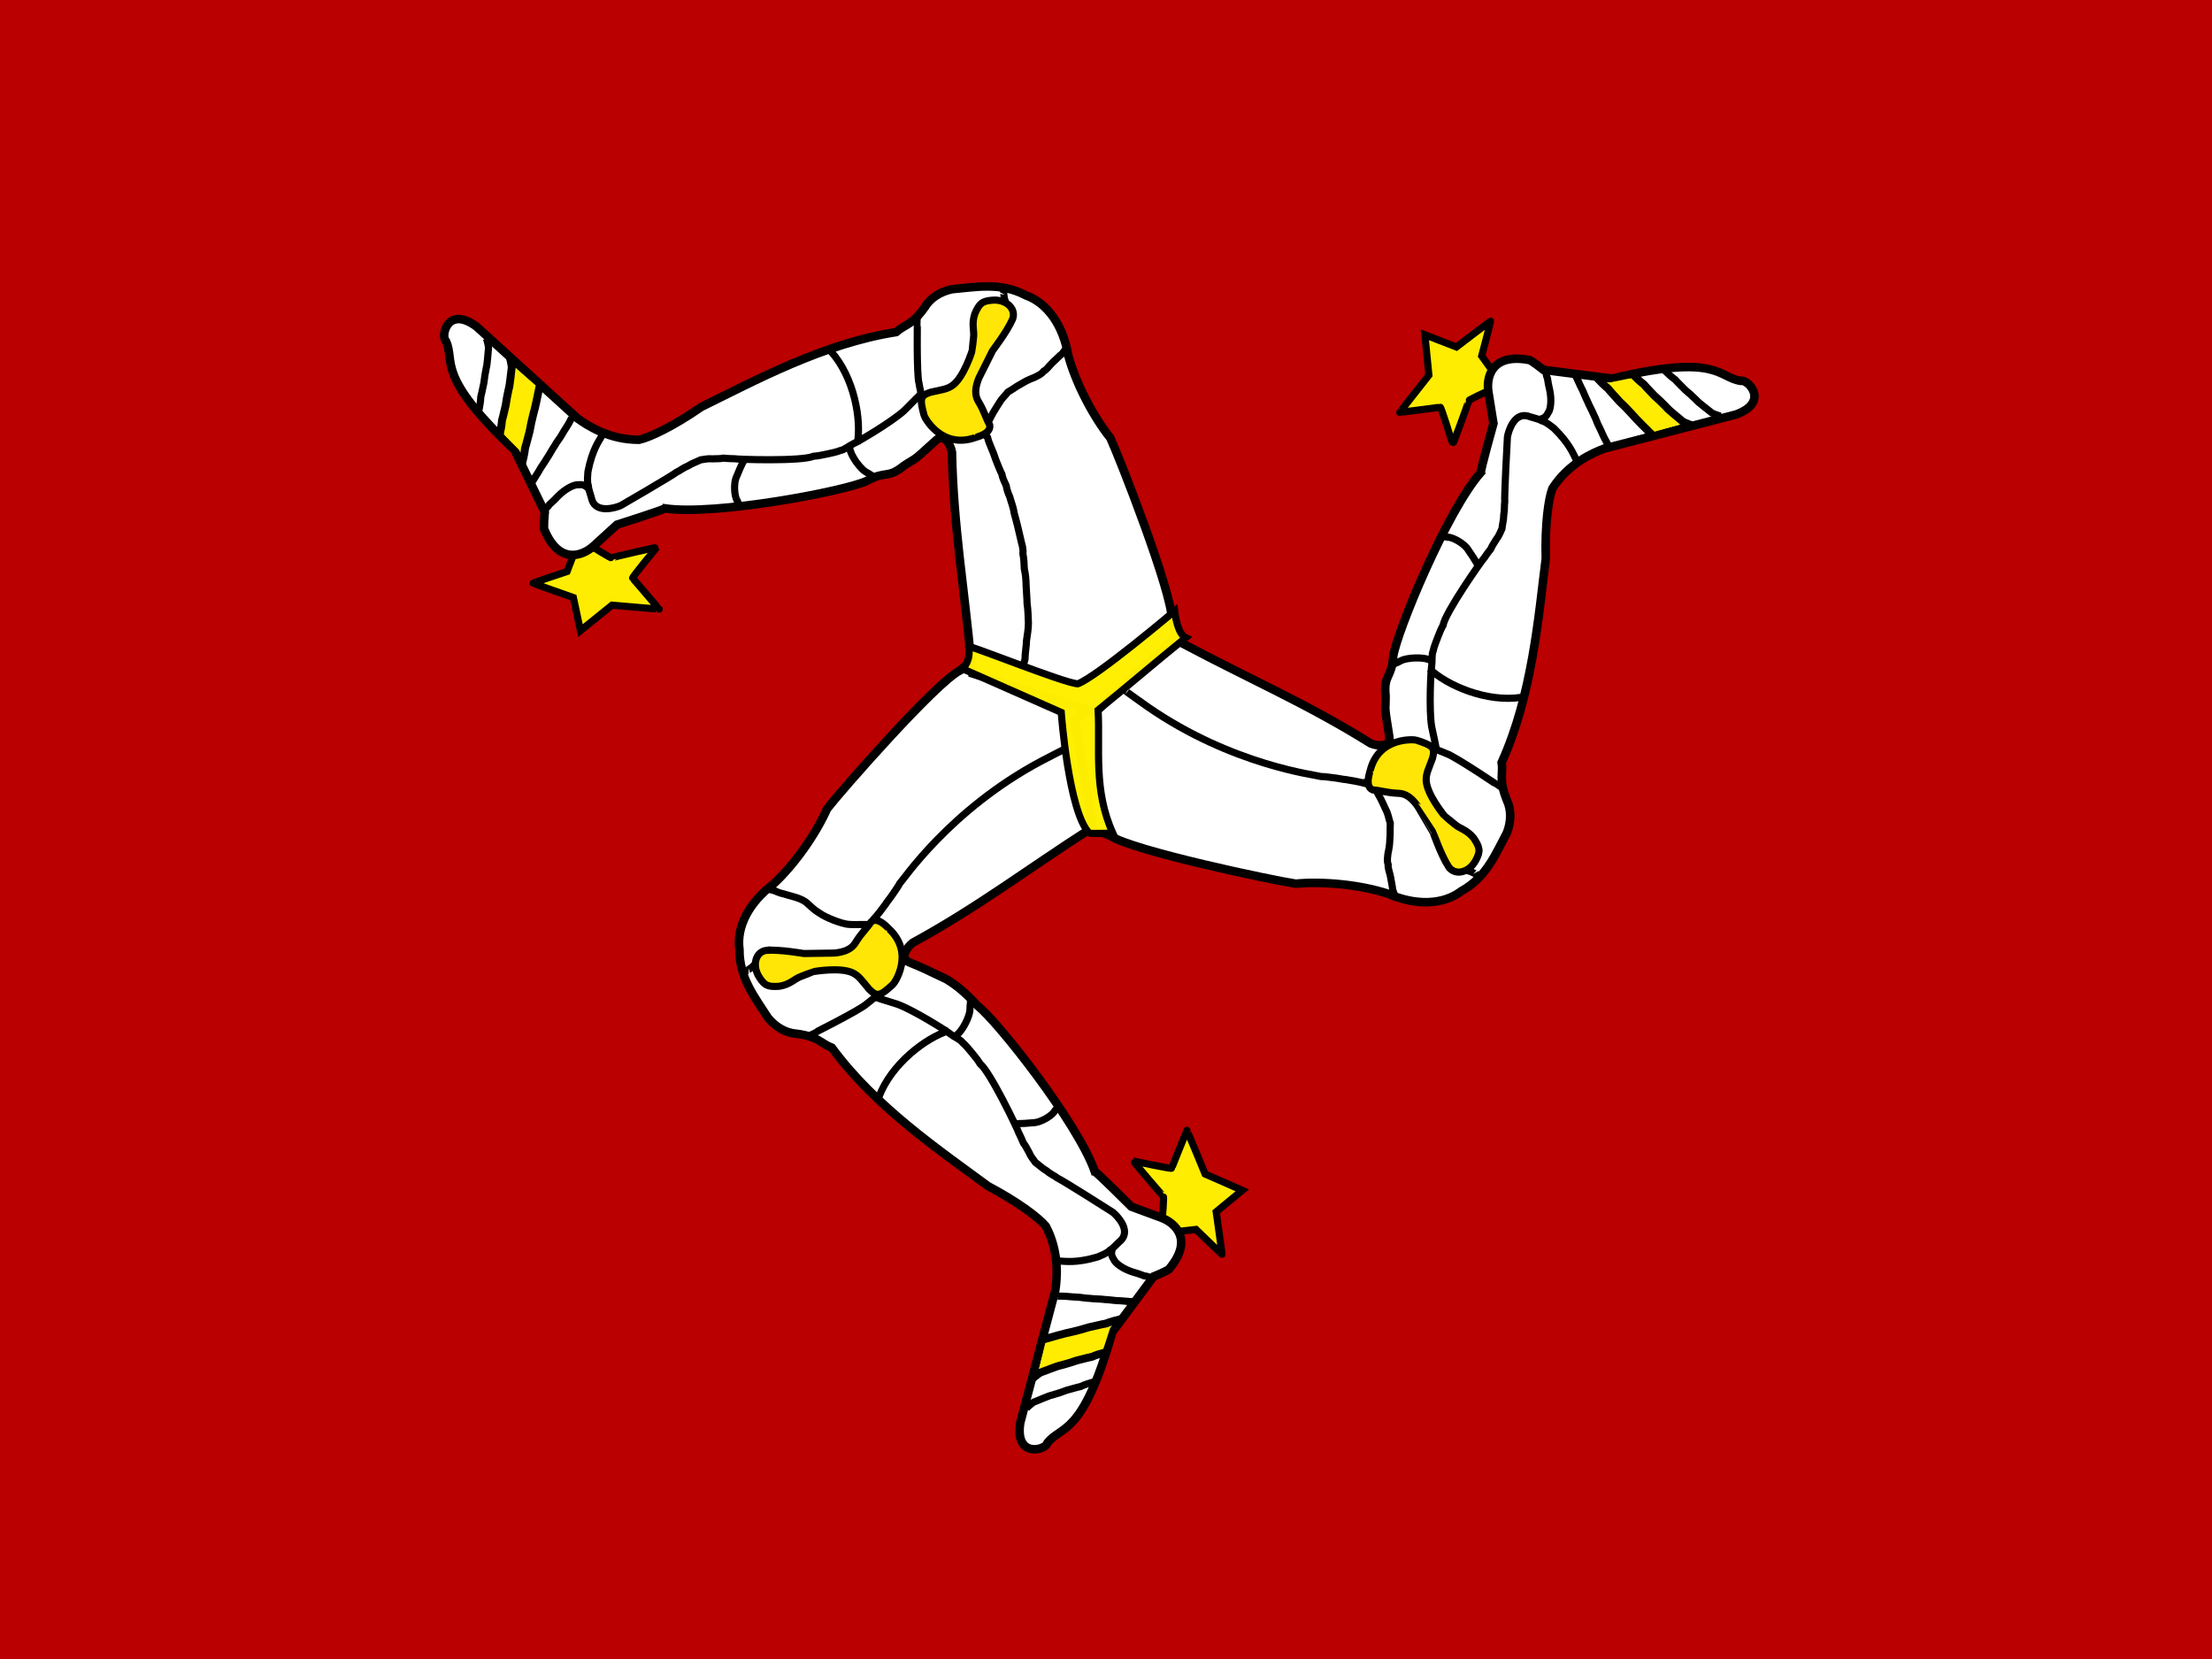
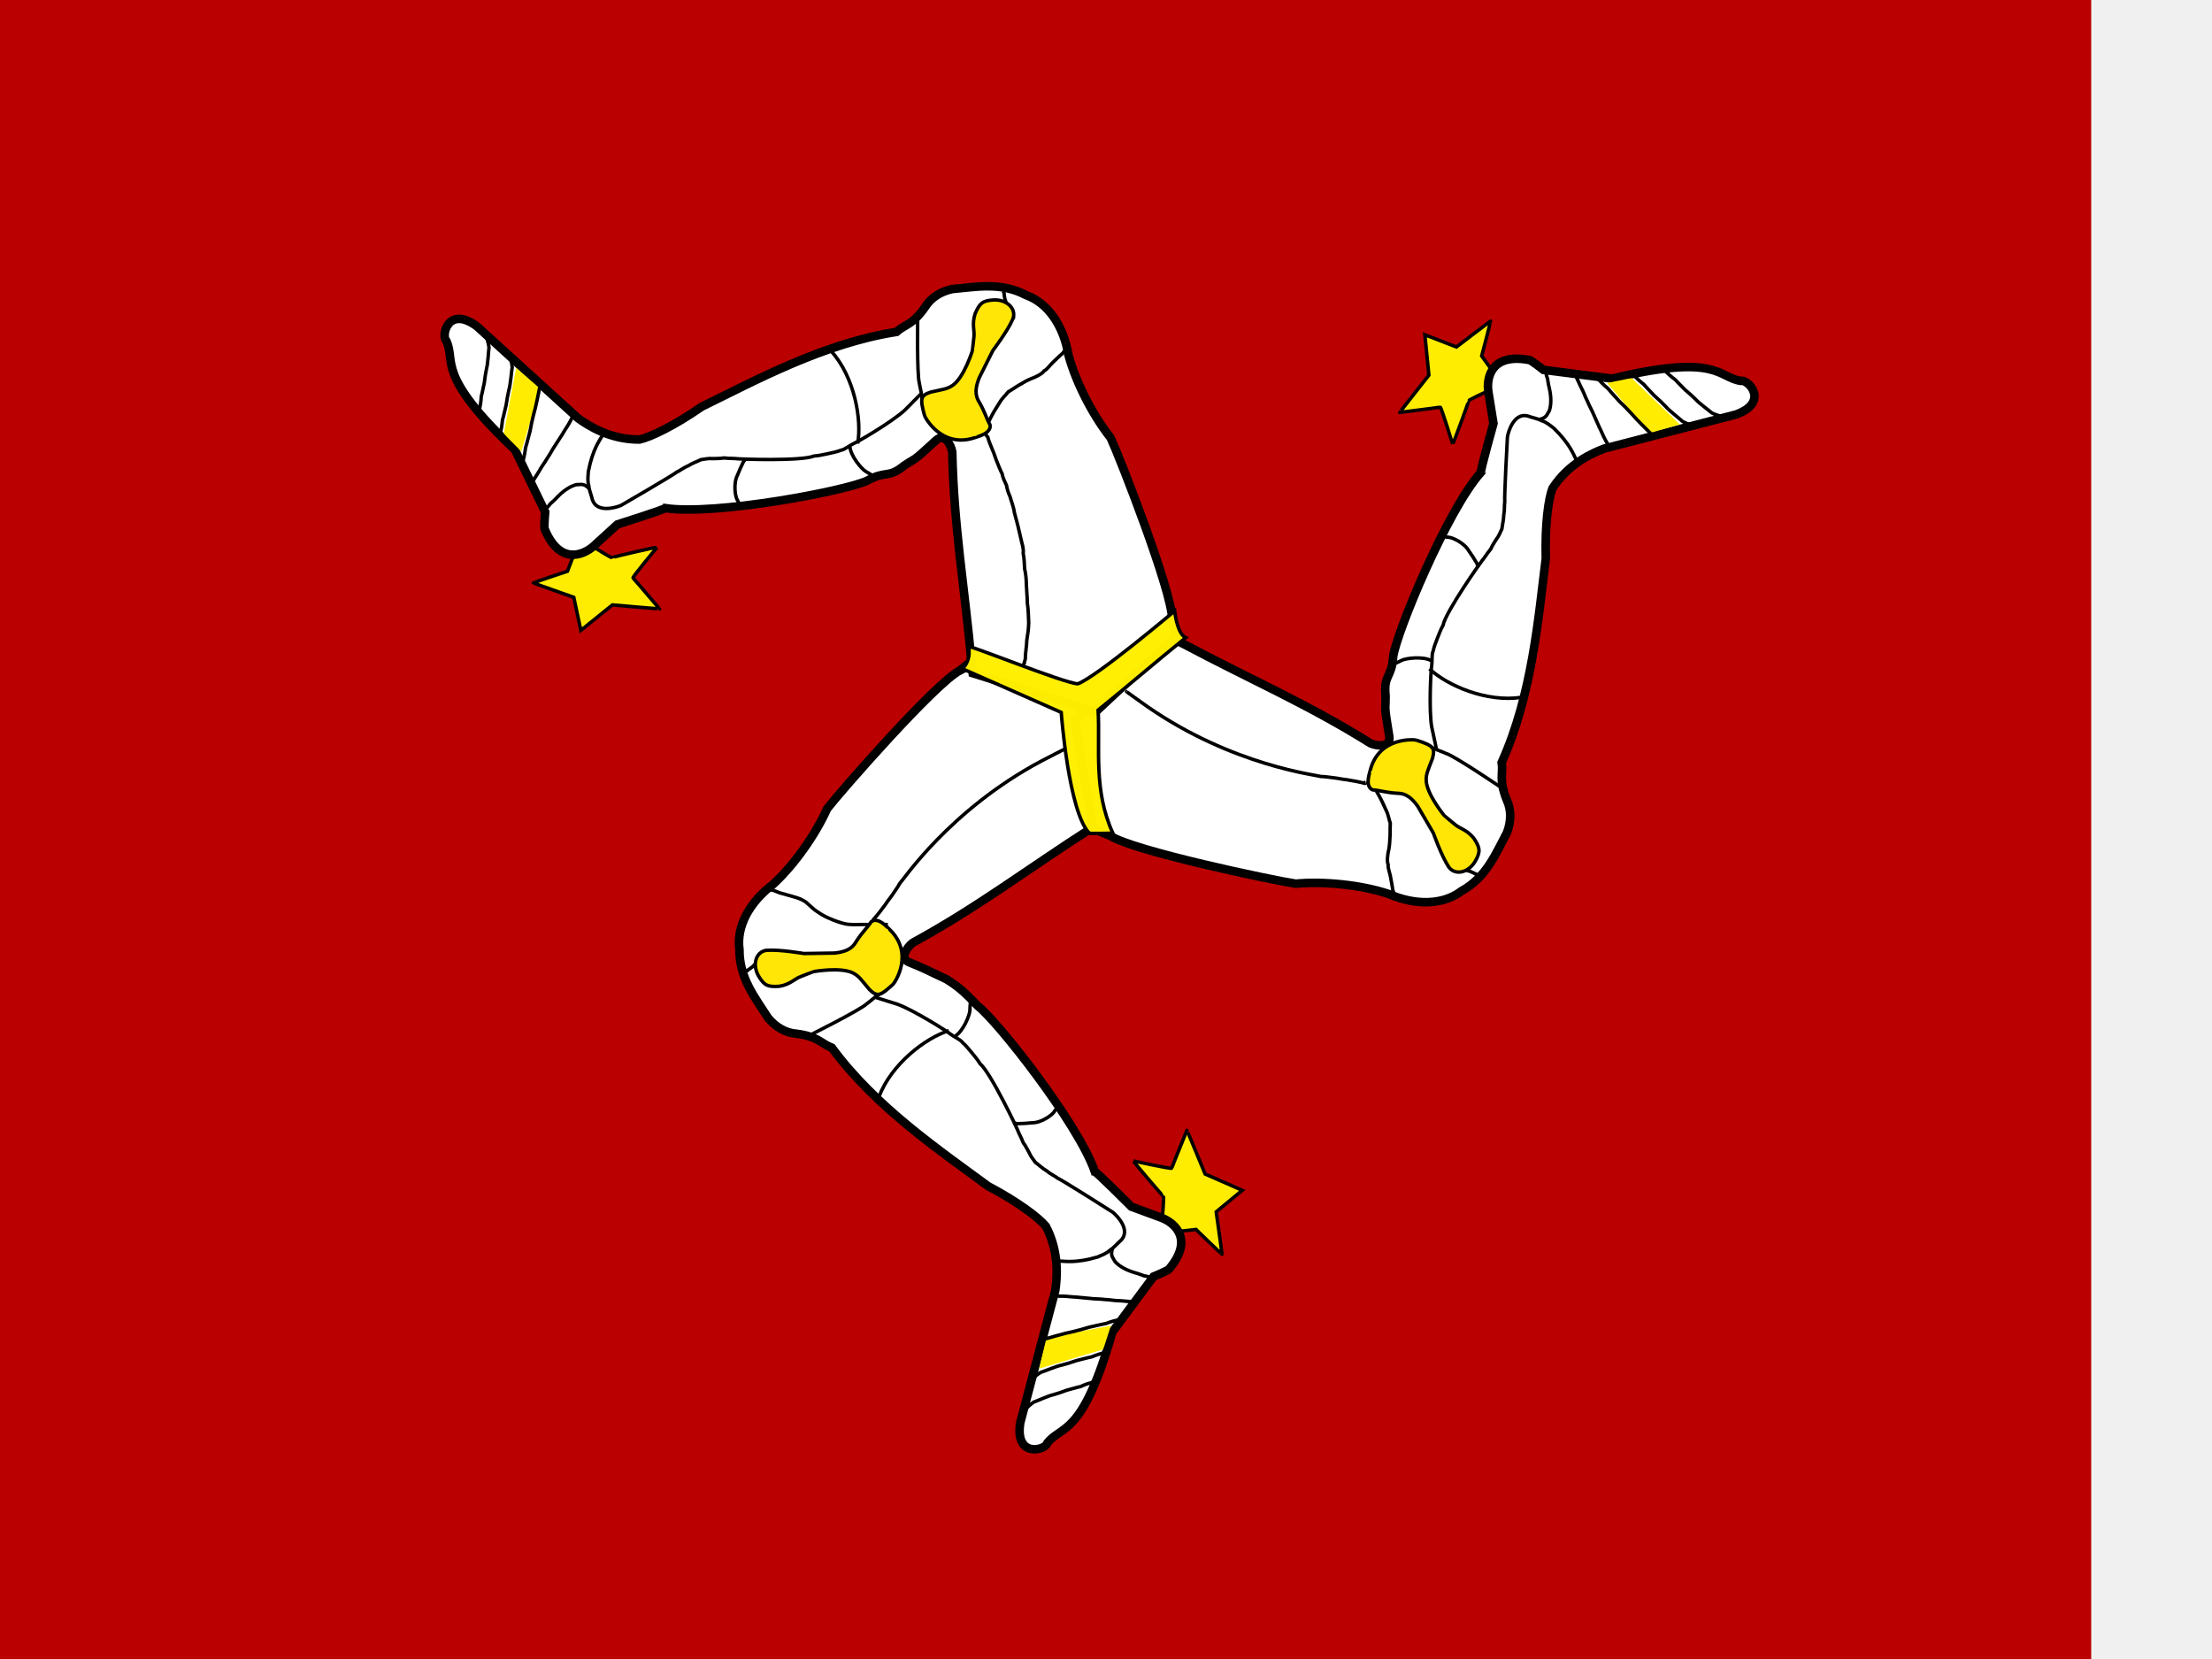
- <svg xmlns="http://www.w3.org/2000/svg" id="svg378" height="480" width="640" version="1" y="0" x="0">
-   <defs id="defs380">
-     <clipPath id="clipPath8588" clipPathUnits="userSpaceOnUse">
-       <rect id="rect8590" fill-opacity="0.67" height="512" width="682.67" y="0" x="-77.62" />
+ <svg xmlns="http://www.w3.org/2000/svg" height="480" width="640" version="1">
+   <defs>
+     <clipPath id="a">
+       <path fill-opacity=".67" d="M-77.62 0h682.67v512h-682.67z" />
    </clipPath>
  </defs>
-   <g id="flag" clip-path="url(#clipPath8588)" transform="matrix(.9375 0 0 .9375 72.769 0)">
-     <rect id="rect148" fill-rule="evenodd" transform="scale(-1)" height="512" width="731.43" y="-512" x="-629.43" stroke-width="1pt" fill="#ba0000" />
-     <path id="path747" d="m281.02 376.01c0.2-0.605 0.603-6.844 0.402-6.844s-9.459-10.867-9.257-10.867c0.202 0 11.874 2.617 11.874 2.213 0-0.402 4.629-11.471 4.629-11.672 0-0.2 5.635 13.484 5.635 13.484l11.471 5.032-8.051 6.641s1.812 12.881 1.812 13.083c0 0.2-8.051-7.649-8.051-7.649l-8.856 1.007s-1.207-4.025-1.609-4.427z" fill-rule="evenodd" fill-opacity=".988" stroke="#000" stroke-width="1.653pt" fill="#ffef00" />
-     <path id="path724" d="m218.66 206.89c-7.647 3.938-36.996 37.486-41.021 42.718-3.372 7.596-9.968 17.205-16.762 23.391-7.252 5.487-11.282 12.982-10.284 20.078-0.081 8.831 4.87 14.843 8.814 21.057 2.334 2.838 5.475 4.673 8.814 4.896 6.85 0.904 7.459 3.014 10.887 4.319 13.506 18.389 33.654 31.949 48.164 42.691 9.249 4.875 15.681 9.75 17.885 12.411 4.248 8.112 3.466 16.022 2.885 19.908-3.591 13.549-7.183 27.097-10.773 40.646-1.812 11.069 7.808 8.58 8.325 6.366 4.341-5.635 10.819-1.678 20.077-34.28 4.244-5.713 8.489-11.426 12.732-17.139 0 0 4.898-1.959 4.898-2.448 7.447-8.942 1.777-14.06-2.45-15.67-3.101-1.142-6.202-2.286-9.304-3.429 0 0-10.773-10.773-11.263-10.773-5.12-14.893-30.248-46.687-36.085-51.114-4.04-4.21-5.963-6.004-9.798-8.347-5.897-2.82-7.799-3.738-11.411-5.179-3.007-1.207-0.866-4.508 1.046-6.017 19.903-10.834 35.68-22.875 54.778-35.118 0.979-0.653 1.959-1.306 2.938-1.959-2.285-13.058-4.571-26.117-6.855-39.175-10.61-3.754-21.221-7.51-31.83-11.264-1.67 1.142-2.938 2.286-4.407 3.429z" fill-rule="evenodd" stroke="#000" stroke-width="2.636" fill="#fff" />
-     <path id="path745" d="m245.29 413.15c0.101-0.402 19.923-4.025 19.923-4.025s-2.314 7.346-2.415 7.346l-19.721 5.936 2.213-9.257z" fill-rule="evenodd" stroke-width="1pt" fill="#ffec00" />
-     <path id="path725" d="m193.64 338.51c3.824-10.163 14.438-18.21 21.568-20.431" stroke="#000" stroke-width="1.653pt" fill="none" />
-     <path id="path744" d="m244.58 413.32c1.28-0.36 6.961-2.018 8.616-2.276 1.766-0.413 3.523-0.876 5.221-1.423 1.959-0.4 3.186-0.769 5.221-1.139 1.594-0.608 3.169-1.025 4.873-1.423m-27.519 18.518c0.165-0.222 1.516-1.415 2.486-1.992 1.142-0.36 5.049-2.018 6.526-2.276 1.577-0.413 3.146-0.876 4.662-1.423 1.751-0.4 2.845-0.769 4.663-1.139 1.423-0.608 2.83-1.025 4.351-1.423" stroke="#000" stroke-width="1.828pt" fill="none" />
-     <path id="path726" d="m249.04 341.38h-0.284c0.891 0 0.344-0.074-0.855 1.423-0.426 1.151-4.08 3.7-6.831 3.7-1.327 0.142-3.367 0.284-4.696 0.284-0.379 0-0.901-0.284-1.281-0.284" stroke="#000" stroke-width="1.653pt" fill="none" />
-     <path id="path728" d="m248.76 400.02h0.284 1.137c1.476 0 2.957 0.263 4.27 0.284 1.423 0 2.847 0.403 4.27 0.403 1.437 0.203 3.167 0.137 4.653 0.349 1.666 0.056 3.004 0.385 4.738 0.385 1.399 0.053 2.152 0.286 3.701 0.286l-3.701-0.286c1.399 0.053 2.152 0.286 3.701 0.286" stroke="#000" stroke-width="1.653pt" fill="none" />
-     <path id="path727" d="m239.08 434.74c0.152-0.222 1.389-1.415 2.276-1.992 1.046-0.36 4.624-2.018 5.978-2.276 1.443-0.413 2.88-0.876 4.268-1.423 1.603-0.4 2.605-0.769 4.27-1.139 1.304-0.608 2.592-1.025 3.984-1.423" stroke="#000" stroke-width="1.653pt" fill="none" />
-     <path id="path729" d="m265.73 385.27c-0.805 2.337 0.238 2.924 0.67 3.933 0.75 0.977 2.666 2.466 5.693 3.415 1.167 0.314 2.065 0.622 3.415 1.139 0.894 0.083 1.334 0.306 1.992 0.569" stroke="#000" stroke-width="1.653pt" fill="none" />
-     <path id="path730" d="m153.13 299.55h0.284c-0.893 0-0.357 0.058 1.139-1.139 0.924-1.033 1.696-1.501 2.561-2.561" stroke="#000" stroke-width="1.653pt" fill="none" />
-     <path id="path731" d="m171.55 319.82c0.19 0 16.557-8.249 18.305-10.011 1.238-0.898 2.175-1.845 3.681-2.865 0.965-0.504 1.658-1.151 2.562-1.708 0.752-1.089 1.734-1.747 2.276-2.744 1.005-0.871 0.574-1.815 1.389-2.865 0.385-1.075 1.106-2.885 1.341-3.868" stroke="#000" stroke-width="1.653pt" fill="none" />
-     <path id="path733" d="m221.95 308c0.089 0.589-0.261 2.402-0.236 3.782-0.056 1.6-2.114 6.543-4.602 8.019" stroke="#000" stroke-width="1.653pt" fill="none" />
-     <path id="path734" d="m192.55 307.82c0.096 0 2.587 0.81 6.751 2.091 5.012 1.802 15.437 8.371 16.471 9.275 1.056 0.832 2.946 1.574 3.67 2.561 1.132 0.979 1.962 2.108 2.847 3.131 1.04 1.268 1.926 2.341 2.561 3.415 3.166 2.567 11.681 20.343 11.954 21.346 0.478 0.939 1.07 2.247 1.423 3.131 0.631 0.727 1.06 1.756 1.708 2.847 0.595 1.415 1.261 2.06 1.994 3.131 0.942 0.655 2.212 1.898 3.415 2.561 1.283 1.098 2.486 1.544 3.415 2.278 1.342 0.57 16.342 10.052 17.038 10.527 1.37 1.101 5.554 5.437 2.617 8.591-1.246 1.066-2.369 2.478-3.433 3.081-1.084 1.086-2.594 1.572-3.84 2.134-6.758 1.997-10.2 1.281-11.529 1.281h-1.423" stroke="#000" stroke-width="1.653pt" fill="none" />
-     <path id="path735" d="m159.42 274.29c1.921 0.752 1.146 0.197 2.875 0.984 1.162 0.509 1.927 0.522 3.07 0.939 1.212 0.388 4.597 0.998 6.224 2.632 1.194 1.078 2.104 1.989 3.415 2.776 1.551 1.07 2.67 1.546 4.592 2.347 1.622 0.607 3.435 1.28 5.075 1.337 1.704 0.099 2.113 0.015 3.748 0.015h3.986-3.986 3.986" stroke="#000" stroke-width="1.653pt" fill="none" />
-     <path id="path738" d="m158.96 293.28c4.268-0.284 11.383 0.997 11.525 0.997 0.002 0 9.393-0.142 9.393-0.142 4.934-0.476 6.024-2.372 6.831-3.701 1.85-2.845 3.131-3.842 4.554-5.976 2.276-1.708 5.409 2.276 5.551 2.276 7.968 7.543 1.564 16.792 1.137 17.076-3.984 3.653-4.839 3.89-7.257 1.565-2.42-2.847-3.131-4.126-5.123-5.123-3.842-1.85-11.811-0.426-11.955-0.426-0.142 0-4.126 1.565-4.126 1.565-1.946 0.711-3.179 2.42-6.546 2.987-3.415 0.238-4.554-0.094-6.262-2.845-2.276-3.558-1.139-7.827 2.278-8.254z" fill-rule="evenodd" stroke="#000" stroke-width="1.653pt" fill="#ffe606" />
-     <path id="path770" d="m381.8 120.66c-0.625 0.122-6.261 2.828-6.162 3.004 0.099 0.176-4.837 13.571-4.936 13.395-0.099-0.176-3.538-11.633-3.89-11.435-0.35 0.197-12.267 1.587-12.443 1.686-0.174 0.098 8.992-11.521 8.992-11.521l-1.235-12.465 9.734 3.763s10.34-7.892 10.516-7.991c0.174-0.098-2.722 10.766-2.722 10.766l5.218 7.226s-2.917 3.025-3.071 3.572z" fill-rule="evenodd" fill-opacity=".988" stroke="#000" stroke-width="1.653pt" fill="#ffef00" />
-     <path id="path771" d="m264.93 257.9c7.18 4.736 50.806 13.878 57.34 14.822 8.274-0.783 19.883 0.257 28.605 3.148 8.337 3.633 16.845 3.472 22.542-0.876 7.737-4.257 10.552-11.519 14.035-18.003 1.33-3.426 1.39-7.063-0.052-10.083-2.569-6.415-1.029-7.979-1.571-11.607 9.41-20.785 11.356-44.993 13.608-62.906-0.283-10.451 0.814-18.447 2.054-21.672 4.989-7.679 12.267-10.874 15.94-12.271 13.57-3.51 27.14-7.019 40.71-10.529 10.537-3.845 3.652-11.01 1.469-10.377-7.04-1.022-6.765-8.609-39.72-0.7-7.06-0.899-14.12-1.8-21.18-2.699 0 0-4.108-3.309-4.535-3.07-11.444-2.109-13.126 5.341-12.458 9.815 0.524 3.263 1.047 6.527 1.571 9.79 0 0-4.111 14.671-3.871 15.097-10.473 11.761-26.062 49.529-27.06 56.786-0.473 6.82-3.048 5.588-2.357 12.217 0.026 5.18-0.577 1.946 1.153 12.618 0.422 3.212-3.505 2.964-5.758 2.037-19.198-12.039-37.426-19.891-57.458-30.538-1.049-0.533-2.098-1.067-3.147-1.601-10.262 8.391-20.526 16.784-30.788 25.175 1.927 11.088 3.854 22.178 5.781 33.266 1.814 0.896 3.433 1.44 5.148 2.161z" fill-rule="evenodd" stroke="#000" stroke-width="2.636" fill="#fff" />
-     <path id="path772" d="m431.67 133.6c-0.4 0.109-13.273-15.394-13.273-15.394s7.538-1.583 7.587-1.495l14.84 14.281-9.154 2.607z" fill-rule="evenodd" stroke-width="1pt" fill="#ffec00" />
-     <path id="path773" d="m391.93 215.21c-10.733 1.648-22.949-3.661-28.379-8.787" stroke="#000" stroke-width="1.653pt" fill="none" />
-     <path id="path774" d="m432.18 134.14c-0.941-0.939-5.171-5.079-6.207-6.395-1.226-1.336-2.49-2.641-3.799-3.853-1.309-1.512-2.231-2.4-3.551-3.992-1.311-1.091-2.446-2.26-3.629-3.55m29.628 14.912c-0.274-0.035-1.976-0.628-2.955-1.191-0.874-0.819-4.234-3.412-5.183-4.573-1.133-1.172-2.305-2.313-3.525-3.366-1.207-1.33-2.064-2.103-3.278-3.507-1.228-0.943-2.28-1.965-3.373-3.095" stroke="#000" stroke-width="1.828pt" fill="none" />
-     <path id="path775" d="m367.28 165.51c0.047 0.084 0.093 0.166 0.139 0.248-0.437-0.777-0.233-0.263 1.659 0.047 1.212-0.192 5.224 1.743 6.572 4.141 0.774 1.087 1.898 2.796 2.55 3.954 0.186 0.33 0.194 0.925 0.38 1.256" stroke="#000" stroke-width="1.653pt" fill="none" />
-     <path id="path776" d="m418.53 137.02c-0.046-0.082-0.092-0.164-0.139-0.248 0.186 0.331-0.372-0.661-0.557-0.991-0.723-1.287-1.22-2.707-1.845-3.861-0.698-1.241-1.044-2.679-1.741-3.92-0.527-1.352-1.433-2.828-1.977-4.227-0.768-1.48-1.136-2.807-1.986-4.319-0.639-1.245-0.806-2.016-1.565-3.366l1.565 3.366c-0.639-1.245-0.806-2.016-1.565-3.366" stroke="#000" stroke-width="1.653pt" fill="none" />
-     <path id="path777" d="m453.54 128.44c-0.268-0.024-1.914-0.517-2.852-1.008-0.827-0.736-4.025-3.041-4.914-4.095-1.067-1.055-2.175-2.081-3.333-3.023-1.135-1.202-1.947-1.894-3.086-3.164-1.169-0.839-2.164-1.757-3.193-2.775" stroke="#000" stroke-width="1.653pt" fill="none" />
-     <path id="path778" d="m397.35 129.45c2.432-0.444 2.432-1.641 3.1-2.511 0.484-1.133 0.843-3.533 0.187-6.636-0.298-1.171-0.47-2.104-0.681-3.535-0.366-0.82-0.387-1.313-0.481-2.015" stroke="#000" stroke-width="1.653pt" fill="none" />
-     <path id="path779" d="m377.82 269.62c-0.046-0.082-0.093-0.166-0.139-0.248 0.437 0.778 0.225 0.283-1.551-0.435-1.353-0.299-2.14-0.743-3.487-0.977" stroke="#000" stroke-width="1.653pt" fill="none" />
-     <path id="path780" d="m386.46 243.62c-0.093-0.166-15.305-10.39-17.697-11.049-1.389-0.639-2.674-0.992-4.301-1.805-0.913-0.594-1.815-0.881-2.744-1.397-1.318-0.122-2.373-0.655-3.508-0.639-1.252-0.449-1.863 0.39-3.178 0.194-1.125 0.191-3.057 0.45-4.029 0.727" stroke="#000" stroke-width="1.653pt" fill="none" />
-     <path id="path781" d="m351.46 205.48c0.469-0.366 2.222-0.949 3.413-1.648 1.422-0.735 6.739-1.364 9.246 0.082" stroke="#000" stroke-width="1.653pt" fill="none" />
-     <path id="path782" d="m365.71 231.2c-0.047-0.084-0.562-2.652-1.486-6.91-0.886-5.252-0.268-17.558 0.013-18.904 0.207-1.328-0.072-3.339 0.433-4.454 0.298-1.467 0.876-2.743 1.334-4.016 0.596-1.528 1.097-2.826 1.722-3.906 0.686-4.018 12.008-20.152 12.749-20.881 0.584-0.877 1.434-2.033 2.032-2.775 0.325-0.907 1.011-1.784 1.644-2.884 0.942-1.212 1.177-2.109 1.752-3.272 0.109-1.142 0.57-2.858 0.558-4.232 0.328-1.656 0.127-2.924 0.312-4.093-0.161-1.45 0.753-19.172 0.826-20.011 0.288-1.734 2.017-7.506 6.206-6.491 1.54 0.564 3.321 0.85 4.369 1.483 1.478 0.413 2.642 1.49 3.742 2.301 5.053 4.912 6.115 8.263 6.767 9.421 0.233 0.414 0.465 0.827 0.698 1.241" stroke="#000" stroke-width="1.653pt" fill="none" />
-     <path id="path783" d="m352.64 275.94c-0.046-0.082-0.093-0.166-0.139-0.248 0.377 0.67 0.168 0.336-0.31-1.132-0.126-1.262-0.515-2.97-0.712-4.17-0.255-1.247-0.839-2.667-0.681-3.535-0.446-1.266-0.166-2.312-0.046-3.566 0.355-1.569 0.515-2.704 0.558-4.232 0.172-1.876 0.034-3.205 0.141-4.978-0.494-1.459-0.595-2.681-1.348-4.139-0.67-1.395-1.183-2.684-1.984-4.109l-1.953-3.474 1.953 3.474-1.953-3.474" stroke="#000" stroke-width="1.653pt" fill="none" />
-     <path id="path785" d="m369.5 267.6c-2.34-3.581-4.71-10.411-4.779-10.535-0.001-0.001-4.727-8.118-4.727-8.118-2.833-4.068-5.02-4.088-6.574-4.14-3.386-0.218-4.883-0.846-7.441-1.041-2.604-1.147-0.667-5.83-0.736-5.954 2.67-10.642 13.871-9.593 14.328-9.36 5.137 1.682 5.762 2.311 4.921 5.559-1.295 3.505-2.062 4.751-1.955 6.976 0.27 4.255 5.417 10.505 5.487 10.63 0.07 0.124 3.387 2.829 3.387 2.829 1.573 1.348 3.667 1.585 5.812 4.242 1.881 2.86 2.15 4.016 0.589 6.853-1.985 3.728-6.265 4.829-8.311 2.059z" fill-rule="evenodd" stroke="#000" stroke-width="1.653pt" fill="#ffe606" />
-     <g id="g786" transform="matrix(-.76172 1.4671 -1.4671 -.76172 616.55 -10.755)">
-       <path id="path787" d="m238.86 224.5c0.121-0.366 0.365-4.14 0.243-4.14s-5.722-6.574-5.6-6.574 7.183 1.583 7.183 1.339c0-0.243 2.8-6.939 2.8-7.061 0-0.121 3.409 8.157 3.409 8.157l6.939 3.044-4.87 4.017s1.096 7.792 1.096 7.914c0 0.121-4.87-4.627-4.87-4.627l-5.357 0.609s-0.73-2.435-0.973-2.678z" fill-rule="evenodd" fill-opacity=".988" stroke="#000" stroke-width="1pt" fill="#ffef00" />
-       <path id="path788" d="m201.14 122.2c-4.626 2.382-22.38 22.676-24.815 25.841-2.04 4.595-6.03 10.408-10.14 14.15-4.387 3.319-6.825 7.853-6.221 12.146-0.049 5.342 2.946 8.979 5.332 12.738 1.412 1.717 3.312 2.827 5.332 2.962 4.144 0.547 4.512 1.823 6.586 2.613 8.17 11.124 20.358 19.327 29.136 25.825 5.595 2.949 9.486 5.898 10.819 7.508 2.57 4.907 2.097 9.692 1.745 12.043-2.172 8.196-4.345 16.392-6.517 24.588-1.096 6.696 4.723 5.19 5.036 3.851 2.626-3.409 6.545-1.015 12.145-20.737 2.567-3.456 5.135-6.912 7.702-10.368 0 0 2.963-1.185 2.963-1.481 4.505-5.409 1.075-8.505-1.482-9.479-1.876-0.691-3.752-1.383-5.628-2.074 0 0-6.517-6.517-6.813-6.517-3.097-9.009-18.39-28.426-21.921-31.104-3.456-2.271-2.043-3.264-5.743-4.865-2.739-1.522-0.855-0.881-6.995-3.133-1.819-0.73-0.524-2.727 0.633-3.64 12.04-6.554 21.584-13.838 33.137-21.244 0.592-0.395 1.185-0.79 1.777-1.185-1.382-7.899-2.765-15.799-4.147-23.698-6.418-2.271-12.837-4.543-19.255-6.814-1.01 0.691-1.777 1.383-2.666 2.074z" fill-rule="evenodd" stroke="#000" stroke-width="1.595" fill="#fff" />
-       <path id="path789" d="m217.25 246.97c0.061-0.243 12.052-2.435 12.052-2.435s-1.4 4.444-1.461 4.444l-11.93 3.591 1.339-5.6z" fill-rule="evenodd" stroke-width="1pt" fill="#ffec00" />
-       <path id="path790" d="m186 201.82c2.313-6.148 8.734-11.016 13.047-12.359" stroke="#000" stroke-width="1pt" fill="none" />
-       <path id="path791" d="m216.82 247.07c0.774-0.218 4.211-1.221 5.212-1.377 1.068-0.25 2.131-0.53 3.158-0.861 1.185-0.242 1.927-0.465 3.158-0.689 0.964-0.368 1.917-0.62 2.948-0.861m-16.647 11.202c0.1-0.134 0.917-0.856 1.504-1.205 0.691-0.218 3.054-1.221 3.948-1.377 0.954-0.25 1.903-0.53 2.82-0.861 1.059-0.242 1.721-0.465 2.821-0.689 0.861-0.368 1.712-0.62 2.632-0.861" stroke="#000" stroke-width="1.106pt" fill="none" />
-       <path id="path792" d="m219.52 203.56h-0.172c0.539 0 0.208-0.045-0.517 0.861-0.258 0.696-2.468 2.238-4.132 2.238-0.803 0.086-2.037 0.172-2.841 0.172-0.229 0-0.545-0.172-0.775-0.172" stroke="#000" stroke-width="1pt" fill="none" />
-       <path id="path793" d="m219.35 239.02h0.172 0.688c0.893 0 1.789 0.159 2.583 0.172 0.861 0 1.722 0.244 2.583 0.244 0.869 0.123 1.916 0.083 2.815 0.211 1.008 0.034 1.817 0.233 2.866 0.233 0.846 0.032 1.302 0.173 2.239 0.173l-2.239-0.173c0.846 0.032 1.302 0.173 2.239 0.173" stroke="#000" stroke-width="1pt" fill="none" />
-       <path id="path794" d="m213.49 260.03c0.092-0.134 0.84-0.856 1.377-1.205 0.633-0.218 2.797-1.221 3.616-1.377 0.873-0.25 1.742-0.53 2.582-0.861 0.97-0.242 1.576-0.465 2.583-0.689 0.789-0.368 1.568-0.62 2.41-0.861" stroke="#000" stroke-width="1pt" fill="none" />
-       <path id="path795" d="m229.62 230.1c-0.487 1.414 0.144 1.769 0.405 2.379 0.454 0.591 1.613 1.492 3.444 2.066 0.706 0.19 1.249 0.376 2.066 0.689 0.541 0.05 0.807 0.185 1.205 0.344" stroke="#000" stroke-width="1pt" fill="none" />
-       <path id="path796" d="m161.5 178.25h0.172c-0.54 0-0.216 0.035 0.689-0.689 0.559-0.625 1.026-0.908 1.549-1.549" stroke="#000" stroke-width="1pt" fill="none" />
-       <path id="path797" d="m172.64 190.51c0.115 0 10.016-4.99 11.073-6.056 0.749-0.543 1.316-1.116 2.227-1.733 0.584-0.305 1.003-0.696 1.55-1.033 0.455-0.659 1.049-1.057 1.377-1.66 0.608-0.527 0.347-1.098 0.84-1.733 0.233-0.65 0.669-1.745 0.811-2.34" stroke="#000" stroke-width="1pt" fill="none" />
-       <path id="path798" d="m203.13 183.36c0.054 0.356-0.158 1.453-0.143 2.288-0.034 0.968-1.279 3.958-2.784 4.851" stroke="#000" stroke-width="1pt" fill="none" />
-       <path id="path799" d="m185.34 183.25c0.058 0 1.565 0.49 4.084 1.265 3.032 1.09 9.338 5.064 9.964 5.611 0.639 0.503 1.782 0.952 2.22 1.549 0.685 0.592 1.187 1.275 1.722 1.894 0.629 0.767 1.165 1.416 1.549 2.066 1.915 1.553 7.066 12.306 7.231 12.913 0.289 0.568 0.647 1.359 0.861 1.894 0.382 0.44 0.641 1.062 1.033 1.722 0.36 0.856 0.763 1.246 1.206 1.894 0.57 0.396 1.338 1.148 2.066 1.549 0.776 0.664 1.504 0.934 2.066 1.378 0.812 0.345 9.886 6.081 10.307 6.368 0.829 0.666 3.36 3.289 1.583 5.197-0.754 0.645-1.433 1.499-2.077 1.864-0.656 0.657-1.569 0.951-2.323 1.291-4.088 1.208-6.17 0.775-6.974 0.775h-0.861" stroke="#000" stroke-width="1pt" fill="none" />
-       <path id="path800" d="m165.63 163.1h0.172c-0.465 0-0.227-0.011 0.689 0.172 0.703 0.308 1.719 0.609 2.41 0.861 0.733 0.235 1.655 0.348 2.066 0.689 0.8 0.14 1.268 0.598 1.894 1.033 0.722 0.652 1.273 1.073 2.066 1.549 0.938 0.647 1.68 0.968 2.583 1.55 0.916 0.172 1.59 0.481 2.582 0.516 0.934 0.06 1.766 0.172 2.755 0.172h2.411-2.411 2.411" stroke="#000" stroke-width="1pt" fill="none" />
-       <path id="path801" d="m221.24 142.95h-0.345c0.637 0 0.458-0.023-0.516 0.172-1.017 0.525-2.371 0.922-3.272 1.377-1.028 0.34-2.133 0.717-3.099 1.206-1.094 0.641-2.102 1.162-3.099 1.893-0.991 0.531-1.965 1.185-2.927 1.722-0.959 0.521-1.751 1.024-2.582 1.722-0.694 0.385-1.637 0.93-2.411 1.549-0.727 0.261-1.252 0.779-1.721 1.206-0.911 0.807-1.469 1.226-2.411 2.066-0.495 0.468-1.153 1.018-1.894 1.721-0.778 0.519-1.62 1.517-2.238 2.066-0.396 0.517-0.976 1.132-1.549 1.55-0.441 0.555-0.952 1.285-1.55 1.722-0.355 0.528-0.976 1.216-1.55 1.894-0.465 0.569-1.105 1.142-1.549 1.721-0.598 0.662-1.056 1.329-1.722 1.894-0.119 0.398-0.369 0.604-0.516 0.861" stroke="#000" stroke-width="1pt" fill="none" />
-       <path id="path802" d="m165.03 174.46c2.582-0.172 6.886 0.603 6.972 0.603 0.001 0 5.682-0.086 5.682-0.086 2.985-0.288 3.644-1.435 4.132-2.239 1.119-1.721 1.894-2.324 2.755-3.615 1.377-1.033 3.272 1.377 3.358 1.377 4.82 4.563 0.946 10.158 0.688 10.33-2.41 2.21-2.927 2.353-4.39 0.947-1.464-1.722-1.894-2.496-3.099-3.099-2.324-1.119-7.145-0.258-7.232-0.258-0.086 0-2.496 0.947-2.496 0.947-1.177 0.43-1.923 1.464-3.96 1.807-2.066 0.144-2.755-0.057-3.788-1.721-1.377-2.152-0.689-4.735 1.378-4.993z" fill-rule="evenodd" stroke="#000" stroke-width="1pt" fill="#ffe606" />
+   <g clip-path="url(#a)">
+     <path fill-rule="evenodd" fill="#ba0000" d="M663.174 480.256h-686.081v-480.256h686.081z" />
+     <path d="M336.225 352.509c.188-.567.566-6.416.377-6.416s-8.868-10.188-8.679-10.188c.189 0 11.132 2.453 11.132 2.075 0-.377 4.339-10.754 4.339-10.943 0-.188 5.283 12.641 5.283 12.641l10.754 4.718-7.547 6.225s1.699 12.076 1.699 12.265c0 .188-7.547-7.171-7.547-7.171l-8.302.944s-1.131-3.774-1.508-4.15z" fill-rule="evenodd" fill-opacity=".988" stroke="#000" stroke-width="NaN" fill="#ffef00" />
+     <path d="M277.763 193.959c-7.169 3.692-34.684 35.143-38.457 40.048-3.162 7.121-9.345 16.13-15.714 21.929-6.799 5.144-10.577 12.171-9.641 18.823-.076 8.279 4.566 13.915 8.263 19.741 2.188 2.661 5.133 4.381 8.263 4.59 6.422.848 6.993 2.825 10.207 4.05 12.662 17.24 31.551 29.952 45.154 40.023 8.671 4.57 14.701 9.141 16.767 11.635 3.983 7.605 3.25 15.021 2.704 18.664-3.366 12.702-6.734 25.403-10.1 38.106-1.699 10.377 7.32 8.043 7.805 5.968 4.07-5.283 10.143-1.573 18.822-32.138l11.936-16.068s4.592-1.836 4.592-2.295c6.982-8.383 1.666-13.181-2.297-14.691l-8.722-3.214s-10.1-10.1-10.559-10.1c-4.8-13.962-28.358-43.769-33.83-47.919-3.788-3.947-5.59-5.629-9.186-7.825-5.528-2.644-7.312-3.504-10.698-4.855-2.819-1.131-.812-4.226.981-5.641 18.659-10.157 33.45-21.445 51.354-32.923l2.754-1.836-6.427-36.727c-9.947-3.52-19.895-7.041-29.841-10.56-1.565 1.071-2.754 2.143-4.132 3.214z" fill-rule="evenodd" stroke="#000" stroke-width="2.473" fill="#fff" />
+     <path d="M302.728 387.328c.095-.377 18.678-3.774 18.678-3.774s-2.17 6.887-2.264 6.887l-18.488 5.565 2.075-8.679z" fill-rule="evenodd" fill="#ffec00" />
+     <path d="M254.306 317.353c3.585-9.528 13.536-17.072 20.22-19.154" stroke="#000" stroke-width="NaN" fill="none" />
+     <path d="M302.063 387.488c1.2-.338 6.526-1.892 8.077-2.134 1.655-.387 3.303-.821 4.894-1.334 1.836-.375 2.986-.721 4.894-1.068 1.494-.57 2.971-.961 4.569-1.334m-25.799 17.361c.155-.208 1.421-1.327 2.331-1.867 1.071-.338 4.733-1.892 6.119-2.134 1.478-.387 2.949-.821 4.37-1.334 1.641-.375 2.667-.721 4.372-1.068 1.334-.57 2.653-.961 4.079-1.334" stroke="#000" stroke-width="NaN" fill="none" />
+     <path d="M306.244 320.044h-.267c.835 0 .322-.07-.801 1.334-.4 1.079-3.825 3.468-6.404 3.468-1.244.133-3.157.267-4.403.267l-1.201-.267" stroke="#000" stroke-width="NaN" fill="none" />
+     <path d="M305.981 375.019h1.333c1.384 0 2.773.246 4.003.267l4.003.378c1.347.191 2.969.129 4.363.327 1.562.053 2.816.361 4.442.361 1.311.05 2.018.268 3.47.268l-3.47-.268c1.311.05 2.018.268 3.47.268" stroke="#000" stroke-width="NaN" fill="none" />
+     <path d="M296.907 407.569c.143-.208 1.302-1.327 2.134-1.867.981-.338 4.335-1.892 5.604-2.134 1.353-.387 2.7-.821 4.002-1.334 1.503-.375 2.442-.721 4.003-1.068 1.223-.57 2.43-.961 3.735-1.334" stroke="#000" stroke-width="NaN" fill="none" />
+     <path d="M321.891 361.191c-.755 2.191.223 2.742.628 3.687.704.916 2.5 2.312 5.337 3.202 1.094.294 1.936.583 3.202 1.068.838.078 1.251.287 1.867.533" stroke="#000" stroke-width="NaN" fill="none" />
+     <path d="M216.328 280.828h.267c-.837 0-.335.054 1.068-1.068.866-.969 1.59-1.407 2.401-2.401" stroke="#000" stroke-width="NaN" fill="none" />
+     <path d="M233.597 299.831c.178 0 15.522-7.733 17.161-9.385 1.161-.842 2.04-1.73 3.451-2.686.905-.473 1.554-1.079 2.402-1.601.705-1.021 1.626-1.638 2.134-2.573.942-.817.538-1.702 1.302-2.686.361-1.007 1.037-2.704 1.257-3.626" stroke="#000" stroke-width="NaN" fill="none" />
+     <path d="M280.847 288.75c.084.552-.245 2.252-.222 3.546-.053 1.5-1.982 6.134-4.315 7.518" stroke="#000" stroke-width="NaN" fill="none" />
+     <path d="M253.285 288.581c.09 0 2.425.759 6.329 1.961 4.699 1.689 14.472 7.848 15.442 8.696.99.78 2.762 1.475 3.441 2.401 1.062.917 1.84 1.976 2.669 2.935.975 1.189 1.805 2.195 2.401 3.202 2.968 2.407 10.951 19.072 11.207 20.012.448.88 1.003 2.106 1.334 2.935.592.682.993 1.646 1.601 2.669.558 1.327 1.182 1.931 1.869 2.935.883.614 2.074 1.779 3.202 2.401 1.203 1.029 2.331 1.448 3.202 2.136 1.258.535 15.321 9.424 15.973 9.869 1.285 1.032 5.207 5.097 2.453 8.054-1.168 1-2.221 2.323-3.219 2.889-1.017 1.018-2.432 1.474-3.6 2.001-6.335 1.872-9.563 1.201-10.808 1.201h-1.334" stroke="#000" stroke-width="NaN" fill="none" />
+     <path d="M222.225 257.147c1.801.705 1.074.184 2.695.922 1.089.477 1.807.49 2.878.88 1.136.364 4.31.936 5.835 2.467 1.119 1.01 1.973 1.864 3.202 2.602 1.454 1.003 2.503 1.449 4.305 2.201 1.52.569 3.22 1.2 4.758 1.254 1.598.093 1.981.014 3.513.014h7.472-3.736" stroke="#000" stroke-width="NaN" fill="none" />
+     <path d="M221.794 274.95c4.002-.267 10.672.935 10.805.935l8.806-.133c4.626-.446 5.647-2.224 6.404-3.47 1.734-2.667 2.935-3.602 4.27-5.602 2.134-1.601 5.071 2.134 5.204 2.134 7.47 7.072 1.466 15.743 1.066 16.009-3.735 3.425-4.536 3.647-6.804 1.468-2.269-2.669-2.935-3.868-4.803-4.803-3.602-1.734-11.073-.4-11.208-.4-.133 0-3.868 1.468-3.868 1.468-1.824.666-2.98 2.269-6.137 2.8-3.202.223-4.27-.088-5.871-2.667-2.134-3.335-1.068-7.338 2.136-7.738z" fill-rule="evenodd" stroke="#000" stroke-width="NaN" fill="#ffe606" />
+     <path d="M430.707 113.119c-.586.115-5.87 2.651-5.777 2.816.093.165-4.535 12.723-4.627 12.558-.093-.165-3.317-10.906-3.647-10.72-.328.185-11.5 1.488-11.665 1.58-.163.092 8.43-10.801 8.43-10.801l-1.158-11.686 9.125 3.528s9.694-7.399 9.859-7.491c.163-.092-2.552 10.093-2.552 10.093l4.891 6.774s-2.735 2.836-2.879 3.348z" fill-rule="evenodd" fill-opacity=".988" stroke="#000" stroke-width="NaN" fill="#ffef00" />
+     <path d="M321.141 241.781c6.731 4.44 47.631 13.011 53.756 13.896 7.757-.734 18.64.241 26.817 2.951 7.816 3.406 15.792 3.255 21.133-.821 7.254-3.991 9.893-10.799 13.158-16.878 1.247-3.212 1.304-6.621-.048-9.453-2.409-6.014-.964-7.48-1.472-10.882 8.822-19.486 10.646-42.181 12.758-58.974-.266-9.798.763-17.294 1.925-20.317 4.677-7.199 11.5-10.194 14.944-11.504l38.166-9.871c9.878-3.605 3.424-10.322 1.377-9.728-6.6-.958-6.342-8.071-37.237-.656l-19.856-2.53s-3.851-3.103-4.251-2.878c-10.729-1.978-12.306 5.008-11.679 9.202.491 3.059.981 6.119 1.473 9.178 0 0-3.854 13.754-3.629 14.153-9.818 11.026-24.433 46.433-25.369 53.237-.443 6.394-2.858 5.239-2.21 11.453.024 4.856-.541 1.824 1.08 11.829.395 3.012-3.286 2.779-5.398 1.909-17.998-11.287-35.087-18.648-53.867-28.629l-2.951-1.501c-9.621 7.866-19.243 15.735-28.864 23.602l5.42 31.187c1.701.84 3.218 1.35 4.827 2.026z" fill-rule="evenodd" stroke="#000" stroke-width="2.473" fill="#fff" />
+     <path d="M477.46 125.25c-.375.102-12.443-14.432-12.443-14.432s7.067-1.484 7.113-1.402l13.912 13.388-8.582 2.444z" fill-rule="evenodd" fill="#ffec00" />
+     <path d="M440.203 201.759c-10.062 1.545-21.515-3.432-26.605-8.238" stroke="#000" stroke-width="NaN" fill="none" />
+     <path d="M477.938 125.756c-.882-.88-4.848-4.761-5.819-5.995-1.149-1.253-2.335-2.476-3.562-3.612-1.227-1.417-2.092-2.25-3.329-3.743-1.229-1.023-2.294-2.119-3.402-3.329m27.776 13.98c-.257-.033-1.853-.589-2.77-1.117-.819-.768-3.969-3.198-4.859-4.287-1.062-1.099-2.161-2.168-3.305-3.156-1.131-1.247-1.935-1.972-3.073-3.288-1.151-.884-2.138-1.842-3.162-2.902" stroke="#000" stroke-width="NaN" fill="none" />
+     <path d="M417.094 155.166l.131.232c-.409-.728-.219-.247 1.556.044 1.136-.18 4.898 1.634 6.162 3.882.726 1.019 1.779 2.621 2.39 3.707l.356 1.178" stroke="#000" stroke-width="NaN" fill="none" />
+     <path d="M465.141 128.456l-.131-.232-.523-.929c-.678-1.206-1.144-2.538-1.73-3.62l-1.632-3.675c-.494-1.267-1.343-2.651-1.853-3.963-.72-1.387-1.065-2.632-1.862-4.049-.599-1.167-.755-1.89-1.467-3.156l1.467 3.156c-.599-1.167-.755-1.89-1.467-3.156" stroke="#000" stroke-width="NaN" fill="none" />
+     <path d="M497.963 120.412c-.251-.022-1.794-.485-2.674-.945-.775-.69-3.774-2.851-4.607-3.839-1.001-.989-2.039-1.951-3.124-2.834-1.064-1.127-1.825-1.776-2.893-2.966-1.096-.786-2.028-1.647-2.994-2.602" stroke="#000" stroke-width="NaN" fill="none" />
+     <path d="M445.285 121.359c2.28-.416 2.28-1.538 2.906-2.354.454-1.062.79-3.312.175-6.222-.28-1.098-.441-1.973-.638-3.314-.343-.769-.363-1.231-.451-1.889" stroke="#000" stroke-width="NaN" fill="none" />
+     <path d="M426.975 252.769l-.131-.232c.41.729.211.265-1.454-.407-1.269-.28-2.006-.696-3.269-.916" stroke="#000" stroke-width="NaN" fill="none" />
+     <path d="M435.075 228.394c-.087-.155-14.348-9.741-16.591-10.358-1.302-.599-2.507-.93-4.033-1.692-.856-.557-1.702-.826-2.573-1.309-1.236-.114-2.225-.614-3.288-.599-1.174-.421-1.747.365-2.979.181-1.055.179-2.865.422-3.777.682" stroke="#000" stroke-width="NaN" fill="none" />
+     <path d="M402.263 192.637c.44-.343 2.083-.89 3.2-1.545 1.334-.689 6.318-1.278 8.668.076" stroke="#000" stroke-width="NaN" fill="none" />
+     <path d="M415.622 216.75c-.044-.078-.527-2.486-1.393-6.478-.83-4.924-.251-16.461.012-17.723.194-1.245-.067-3.13.406-4.176.279-1.375.821-2.572 1.251-3.765.558-1.432 1.028-2.649 1.614-3.662.643-3.766 11.257-18.893 11.952-19.576.548-.822 1.344-1.906 1.905-2.602.304-.85.948-1.673 1.542-2.703.883-1.136 1.104-1.977 1.643-3.068.102-1.071.535-2.679.523-3.968.308-1.553.119-2.741.292-3.838-.151-1.359.706-17.974.774-18.76.27-1.626 1.891-7.037 5.818-6.086 1.444.529 3.113.797 4.096 1.39 1.386.387 2.476 1.397 3.508 2.158 4.737 4.605 5.733 7.746 6.344 8.833l.654 1.163" stroke="#000" stroke-width="NaN" fill="none" />
+     <path d="M403.369 258.694l-.131-.232c.353.628.158.315-.291-1.061-.118-1.184-.483-2.785-.667-3.91-.239-1.169-.787-2.5-.638-3.314-.418-1.187-.155-2.167-.043-3.343.332-1.471.483-2.535.523-3.968.162-1.759.032-3.005.132-4.667-.463-1.368-.558-2.513-1.264-3.88-.628-1.307-1.109-2.516-1.86-3.852l-1.831-3.257 1.831 3.257-1.831-3.257" stroke="#000" stroke-width="NaN" fill="none" />
+     <path d="M419.175 250.875c-2.193-3.357-4.415-9.76-4.481-9.877l-4.432-7.61c-2.656-3.814-4.706-3.833-6.163-3.881-3.175-.205-4.578-.793-6.976-.976-2.441-1.076-.625-5.466-.69-5.582 2.503-9.977 13.004-8.993 13.432-8.775 4.816 1.577 5.402 2.167 4.614 5.211-1.214 3.286-1.933 4.454-1.833 6.54.253 3.989 5.078 9.848 5.144 9.966.065.116 3.175 2.653 3.175 2.653 1.475 1.263 3.438 1.486 5.449 3.977 1.764 2.682 2.015 3.765.552 6.424-1.861 3.495-5.873 4.527-7.792 1.931z" fill-rule="evenodd" stroke="#000" stroke-width="NaN" fill="#ffe606" />
+     <g>
+       <path d="M171.551 158.056c.417.428 5.432 3.458 5.519 3.29s13.125-3.174 13.038-3.006-7.305 8.746-6.97 8.921c.334.174 7.542 8.804 7.71 8.892.166.086-13.65-1.137-13.65-1.137l-9.14 7.368-2.046-9.564s-11.497-4.056-11.664-4.144c-.166-.086 9.839-3.393 9.839-3.393l2.988-7.801s3.869.735 4.377.574z" fill-rule="evenodd" fill-opacity=".988" stroke="#000" stroke-width="NaN" fill="#ffef00" />
+       <path d="M339.146 179.234c.028-8.061-15.2-46.963-17.813-52.571-4.862-6.086-10.006-15.723-12.216-24.046-1.431-8.402-5.925-14.991-12.259-17.226-7.31-3.882-14.45-2.36-21.322-1.763-3.369.716-6.252 2.536-7.88 5.217-3.711 5.307-5.728 4.902-8.295 7.19-21.129 3.291-41.11 14.193-56.312 21.623-8.05 5.588-14.883 8.832-18.048 9.515-8.582.03-14.824-4.037-17.805-6.199-9.719-8.838-19.437-17.678-29.155-26.517-8.424-6.288-10.508 2.788-8.891 4.175 2.812 6.045-3.278 9.724 19.842 31.506l8.757 17.993s-.486 4.92-.079 5.132c4.221 10.056 10.927 7.551 14.092 4.73l6.87-6.258s13.614-4.308 13.825-4.715c14.599 2.174 52.216-4.99 58.42-7.933 5.59-3.131 5.947-.479 10.79-4.423 4.048-2.679 1.822-.547 9.302-7.381 2.303-1.98 4.124 1.227 4.553 3.469.415 21.235 3.616 39.558 5.551 60.732l.361 3.289c11.848 3.74 23.698 7.479 35.546 11.218l23.117-21.61c-.229-1.882-.633-3.431-.948-5.147z" fill-rule="evenodd" stroke="#000" stroke-width="2.471" fill="#fff" />
+       <path d="M156.085 112.299c.291.257-5.257 18.31-5.257 18.31s-5.111-5.098-5.067-5.182l3.58-18.968 6.744 5.84z" fill-rule="evenodd" fill="#ffec00" />
+       <path d="M240.478 101.568c6.802 7.57 8.911 19.875 7.678 26.764" stroke="#000" stroke-width="NaN" fill="none" />
+       <path d="M156.254 111.637c-.253 1.22-1.328 6.662-1.828 8.15-.419 1.647-.793 3.309-1.071 4.957-.513 1.802-.737 2.982-1.307 4.834-.182 1.588-.516 3.079-.921 4.668m-3.517-30.888c.113.233.522 1.872.583 2.928-.194 1.106-.502 5.071-.925 6.412-.337 1.49-.63 2.995-.83 4.492-.423 1.629-.589 2.698-1.067 4.371-.109 1.447-.37 2.797-.695 4.234" stroke="#000" stroke-width="NaN" fill="none" />
+       <path d="M214.153 146.415l.123-.236c-.385.741-.087.318-.815-1.326-.773-.852-1.315-4.991-.127-7.279.455-1.166 1.218-2.924 1.792-4.029l.79-.943" stroke="#000" stroke-width="NaN" fill="none" />
+       <path d="M165.517 120.863l-.123.236-.491.946c-.638 1.228-1.496 2.346-2.081 3.429l-2.18 3.377c-.79 1.107-1.482 2.575-2.3 3.72-.766 1.362-1.618 2.332-2.367 3.774-.648 1.14-1.168 1.667-1.837 2.955l1.837-2.955c-.648 1.14-1.168 1.667-1.837 2.955" stroke="#000" stroke-width="NaN" fill="none" />
+       <path d="M140.812 97.804c.119.222.577 1.766.674 2.754-.152 1.026-.318 4.718-.688 5.955-.28 1.379-.515 2.774-.66 4.165-.36 1.507-.486 2.499-.897 4.044-.057 1.348-.267 2.599-.537 3.929" stroke="#000" stroke-width="NaN" fill="none" />
+       <path d="M170.449 141.353c-1.597-1.679-2.535-1.065-3.56-1.142-1.137.202-3.203 1.153-5.3 3.26-.765.835-1.409 1.449-2.422 2.349-.455.708-.831.978-1.333 1.411" stroke="#000" stroke-width="NaN" fill="none" />
+       <path d="M290.38 84.709l-.123.236c.386-.743.106-.322.455 1.439.46 1.215.516 2.059 1.024 3.236" stroke="#000" stroke-width="NaN" fill="none" />
+       <path d="M265.569 91.273c-.082.158-.29 17.335.421 19.549.212 1.418.595 2.606.793 4.299.002 1.021.241 1.876.314 2.869.581 1.096.704 2.197 1.299 3.079.291 1.212 1.262 1.261 1.783 2.392.727.784 1.922 2.166 2.638 2.786" stroke="#000" stroke-width="NaN" fill="none" />
+       <path d="M253.63 138.302c-.528-.18-1.885-1.255-3.044-1.83-1.307-.738-4.529-4.585-4.682-7.292" stroke="#000" stroke-width="NaN" fill="none" />
+       <path d="M266.483 113.919c-.041.08-1.791 1.802-4.655 4.712-3.664 3.391-13.63 9.224-14.829 9.694-1.148.519-2.581 1.771-3.715 1.947-1.303.519-2.601.722-3.834 1.015-1.504.317-2.779.591-3.947.655-3.503 1.524-21.966.929-22.918.723-.987-.008-2.331-.081-3.219-.168-.878.211-1.918.123-3.105.191-1.434-.116-2.258.159-3.465.306-.951.501-2.534 1.02-3.605 1.735-1.467.593-2.358 1.401-3.37 1.857-1.054.87-15.42 9.251-16.115 9.625-1.508.664-6.921 2.272-8.276-1.534-.349-1.497-1.038-3.041-1.08-4.187-.435-1.371-.187-2.836-.117-4.116 1.258-6.484 3.34-9.037 3.914-10.143l.615-1.184" stroke="#000" stroke-width="NaN" fill="none" />
+       <path d="M308.263 101.205l-.123.236c.332-.639.177-.304-.728.825-.925.747-2.065 1.929-2.905 2.699-.846.84-1.66 2.027-2.422 2.349-.764 1-1.728 1.317-2.773 1.867-1.412.527-2.384.984-3.605 1.735-1.559.828-2.531 1.619-3.976 2.445-.891 1.137-1.797 1.843-2.553 3.182-.749 1.241-1.497 2.305-2.204 3.665l-1.721 3.315 1.721-3.315-1.721 3.315" stroke="#000" stroke-width="NaN" fill="none" />
+       <path d="M296.263 192.056l.246-.474c-.455.876-.295.646.132-.832.004-1.773.425-3.918.443-5.482.266-1.656.537-3.445.554-5.122-.1-1.962-.097-3.72-.39-5.613-.023-1.742-.226-3.548-.278-5.254-.032-1.691-.158-3.139-.524-4.78-.034-1.229-.11-2.915-.408-4.421.16-1.186-.177-2.278-.429-3.227-.459-1.829-.637-2.895-1.119-4.79-.29-1.015-.577-2.312-1.014-3.833-.158-1.44-.929-3.311-1.243-4.552-.428-.914-.86-2.15-1.025-3.237-.448-1.003-1.087-2.226-1.261-3.361-.473-.865-.975-2.21-1.498-3.484-.45-1.046-.781-2.335-1.26-3.359-.483-1.295-1.073-2.401-1.375-3.72-.462-.448-.567-.939-.815-1.324" stroke="#000" stroke-width="NaN" fill="none" />
+       <path d="M293.071 92.269c-1.607 3.673-5.746 9.038-5.807 9.156l-3.939 7.874c-1.735 4.31-.629 6.035.128 7.28 1.567 2.767 1.843 4.264 3.004 6.369.437 2.631-4.23 3.516-4.291 3.634-9.716 3.37-14.643-5.952-14.695-6.43-1.318-4.892-1.145-5.705 1.832-6.712 3.413-.783 4.784-.822 6.474-2.048 3.198-2.397 5.456-9.64 5.518-9.76.061-.118.48-4.108.48-4.108.249-1.925-.64-3.689.343-6.735 1.277-2.944 2.045-3.747 5.071-3.98 3.942-.357 7.003 2.433 5.881 5.46z" fill-rule="evenodd" stroke="#000" stroke-width="NaN" fill="#ffe606" />
    </g>
-     <path id="path746" d="m221.29 199.65c-1.566-1.422 29.458 11.241 33.726 11.385 5.836-2.134 29.886-22.484 29.886-22.484 0.237 1.992 1.09 7.162 3.414 8.254-9.296 7.543-17.74 14.799-27.037 22.341 0.665 11.954-1.517 24.62 4.554 37.997 0 0-7.256 0.141-7.256 0-6.404-6.404-8.682-37.284-8.682-37.284-10.198-4.554-20.398-8.965-30.596-13.519 1.471-0.95 2.657-3.889 1.993-6.69z" fill-rule="evenodd" fill-opacity=".987" stroke="#000" stroke-width="1.653pt" fill="#ffef00" />
-     <path id="path920" d="m250.81 231.3c0.496-0.36-5.596 2.83-7.161 3.631-28.185 15.035-42.689 36.905-43.593 37.731-0.487 0.932-1.384 2.174-2.205 3.392-0.661 1.02-1.609 2.077-2.233 3.109-0.864 1.196-2.679 3.557-3.67 4.606-0.124 0.676 0.47-0.231 0.276 0.218" stroke="#000" stroke-width="1.653pt" fill="none" />
-     <path id="path923" d="m270.07 213.43c-0.547-0.277 5.077 3.682 6.505 4.707 26.261 18.187 52.344 21.082 53.492 21.507 1.051 0.007 2.567 0.236 4.024 0.409 1.21 0.12 2.582 0.48 3.787 0.564 1.458 0.22 4.389 0.754 5.775 1.157 0.656-0.2-0.42-0.312 0.067-0.345" stroke="#000" stroke-width="1.653pt" fill="none" />
+     <path d="M280.228 187.172c-1.468-1.333 27.617 10.538 31.618 10.673 5.471-2.001 28.018-21.079 28.018-21.079.223 1.867 1.022 6.715 3.2 7.738-8.715 7.071-16.631 13.874-25.347 20.945.623 11.207-1.422 23.081 4.269 35.622 0 0-6.803.132-6.803 0-6.004-6.004-8.14-34.954-8.14-34.954-9.561-4.27-19.123-8.405-28.684-12.674 1.379-.89 2.491-3.646 1.868-6.272z" fill-rule="evenodd" fill-opacity=".987" stroke="#000" stroke-width="NaN" fill="#ffef00" />
+     <path d="M307.903 216.844c.465-.337-5.246 2.653-6.713 3.404-26.423 14.095-40.021 34.598-40.868 35.373-.457.873-1.297 2.038-2.067 3.18-.619.957-1.508 1.947-2.094 2.914-.81 1.121-2.511 3.335-3.441 4.318-.116.633.441-.217.259.204" stroke="#000" stroke-width="NaN" fill="none" />
+     <path d="M325.96 200.091c-.513-.259 4.759 3.452 6.098 4.412 24.62 17.05 49.072 19.764 50.149 20.163.986.007 2.406.221 3.772.384 1.135.113 2.421.45 3.55.529 1.367.206 4.114.707 5.414 1.084.615-.187-.394-.292.063-.324" stroke="#000" stroke-width="NaN" fill="none" />
  </g>
</svg>
